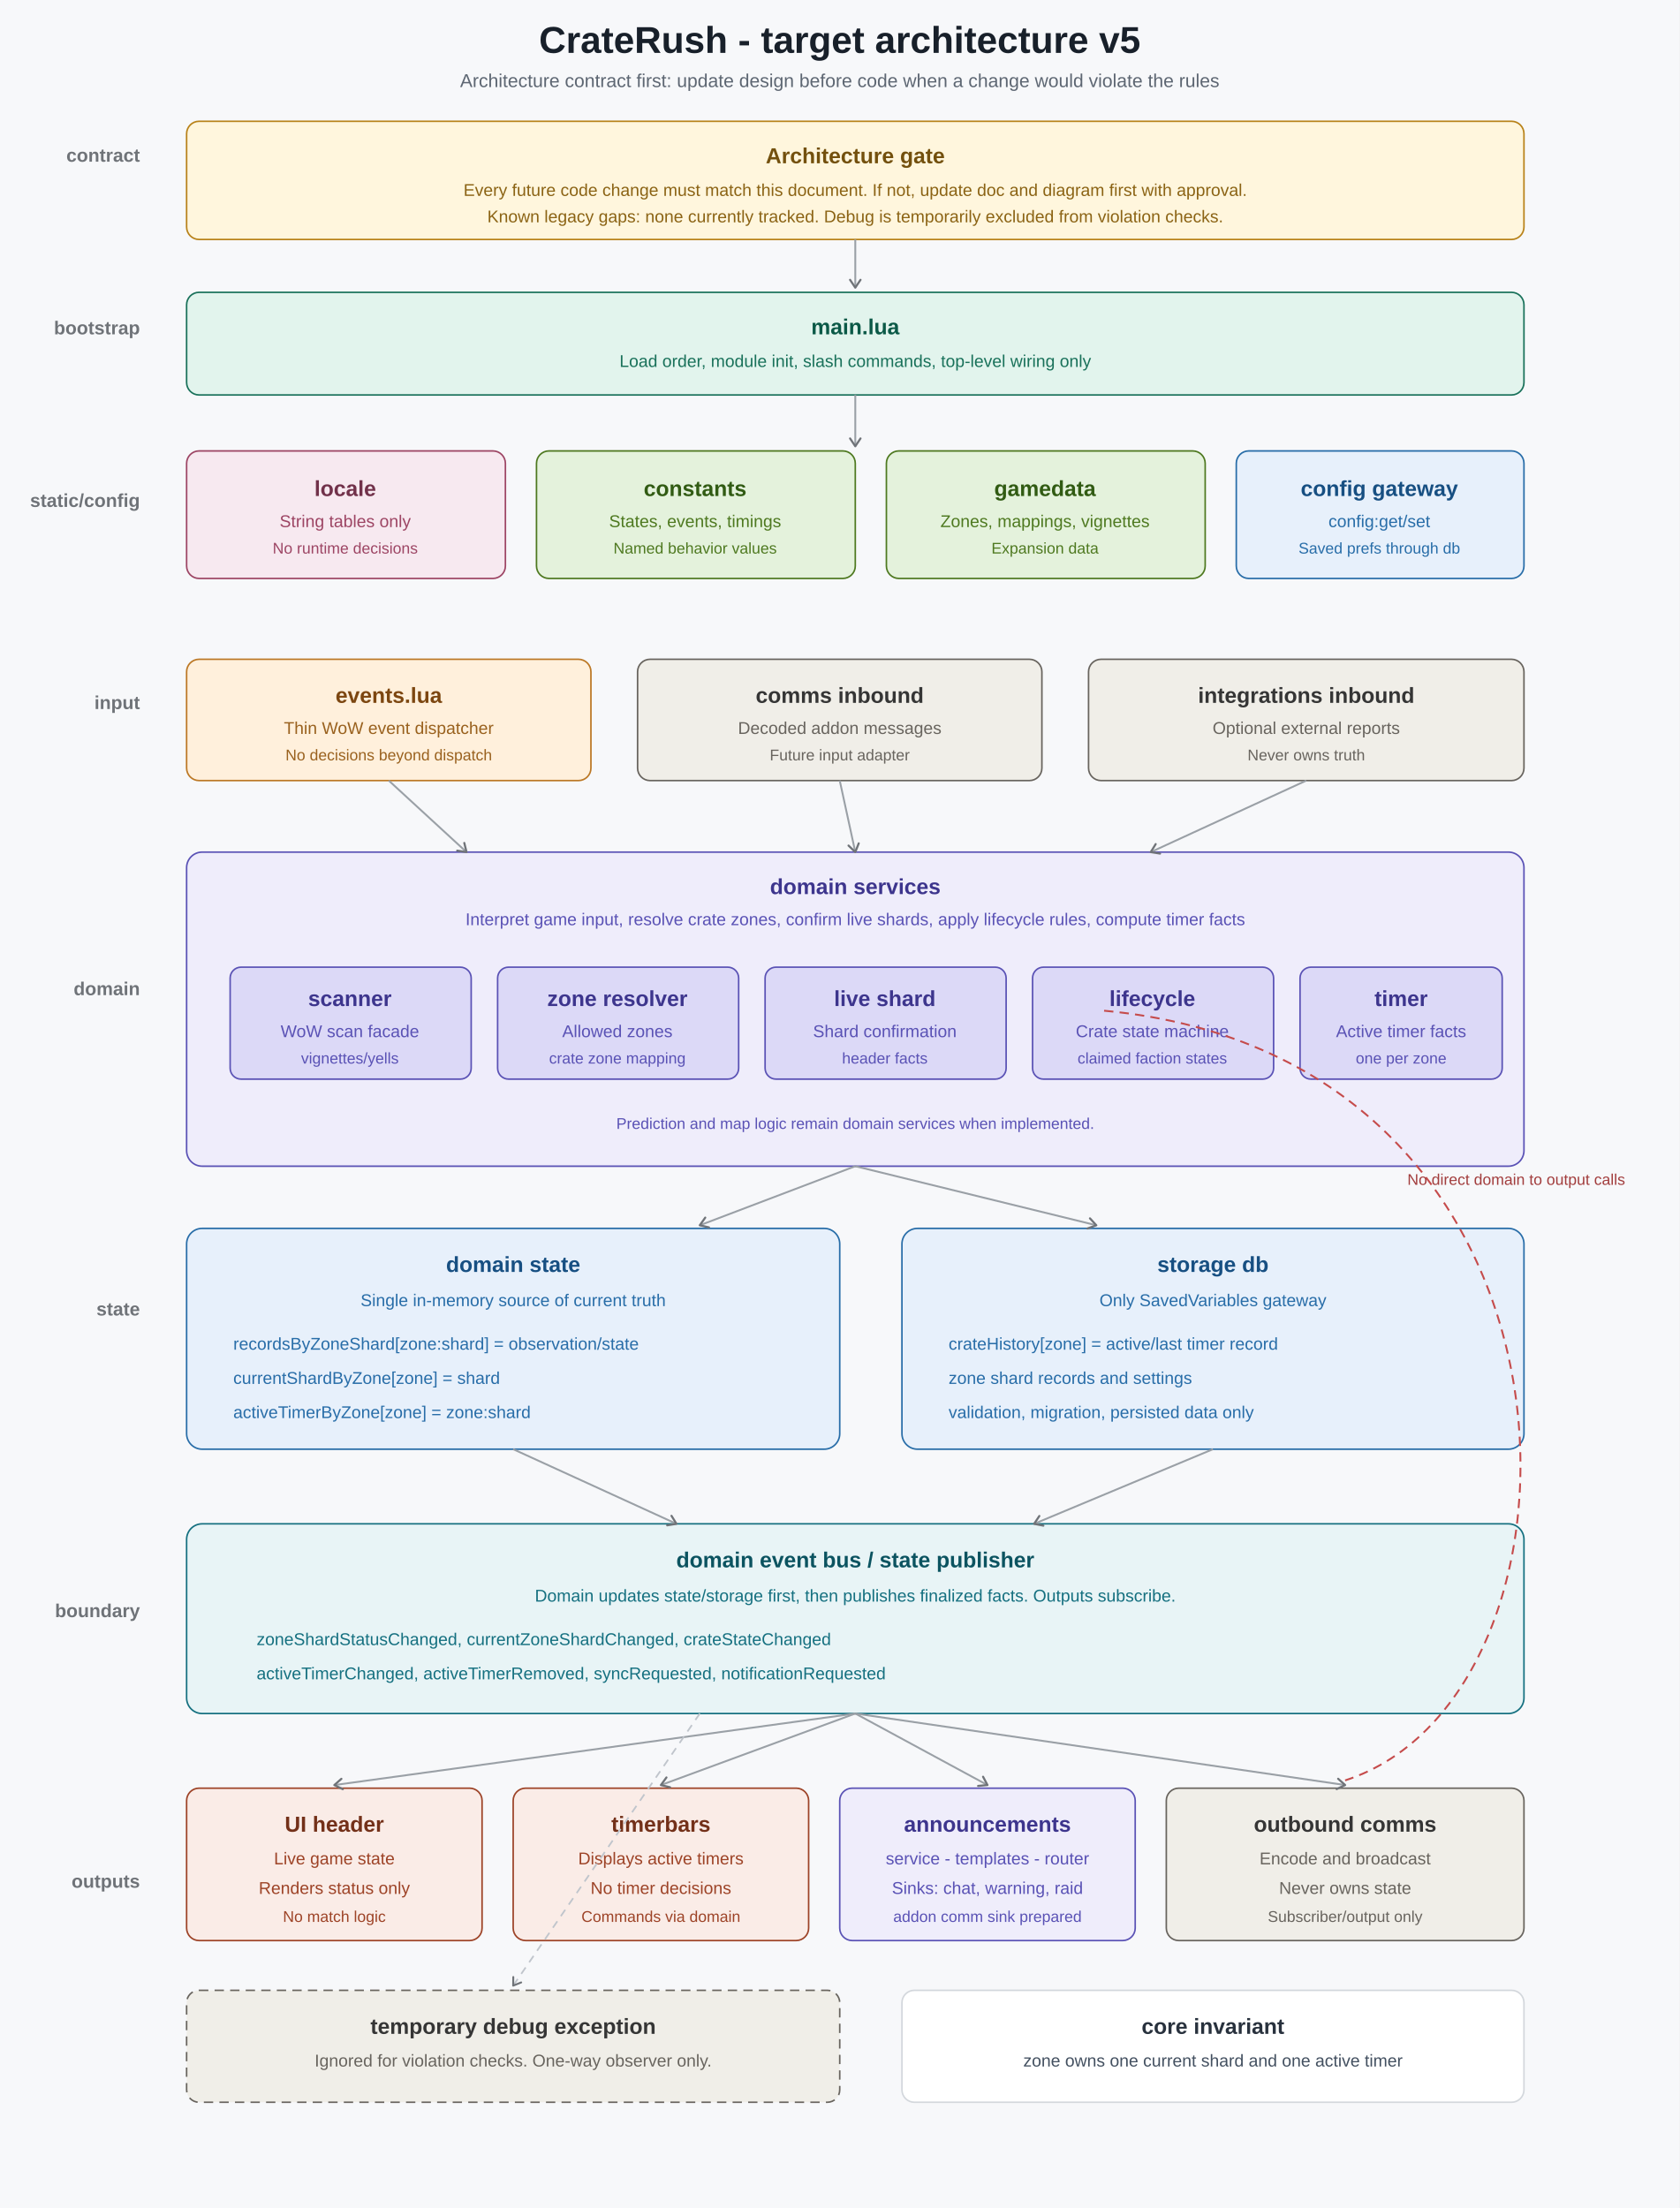
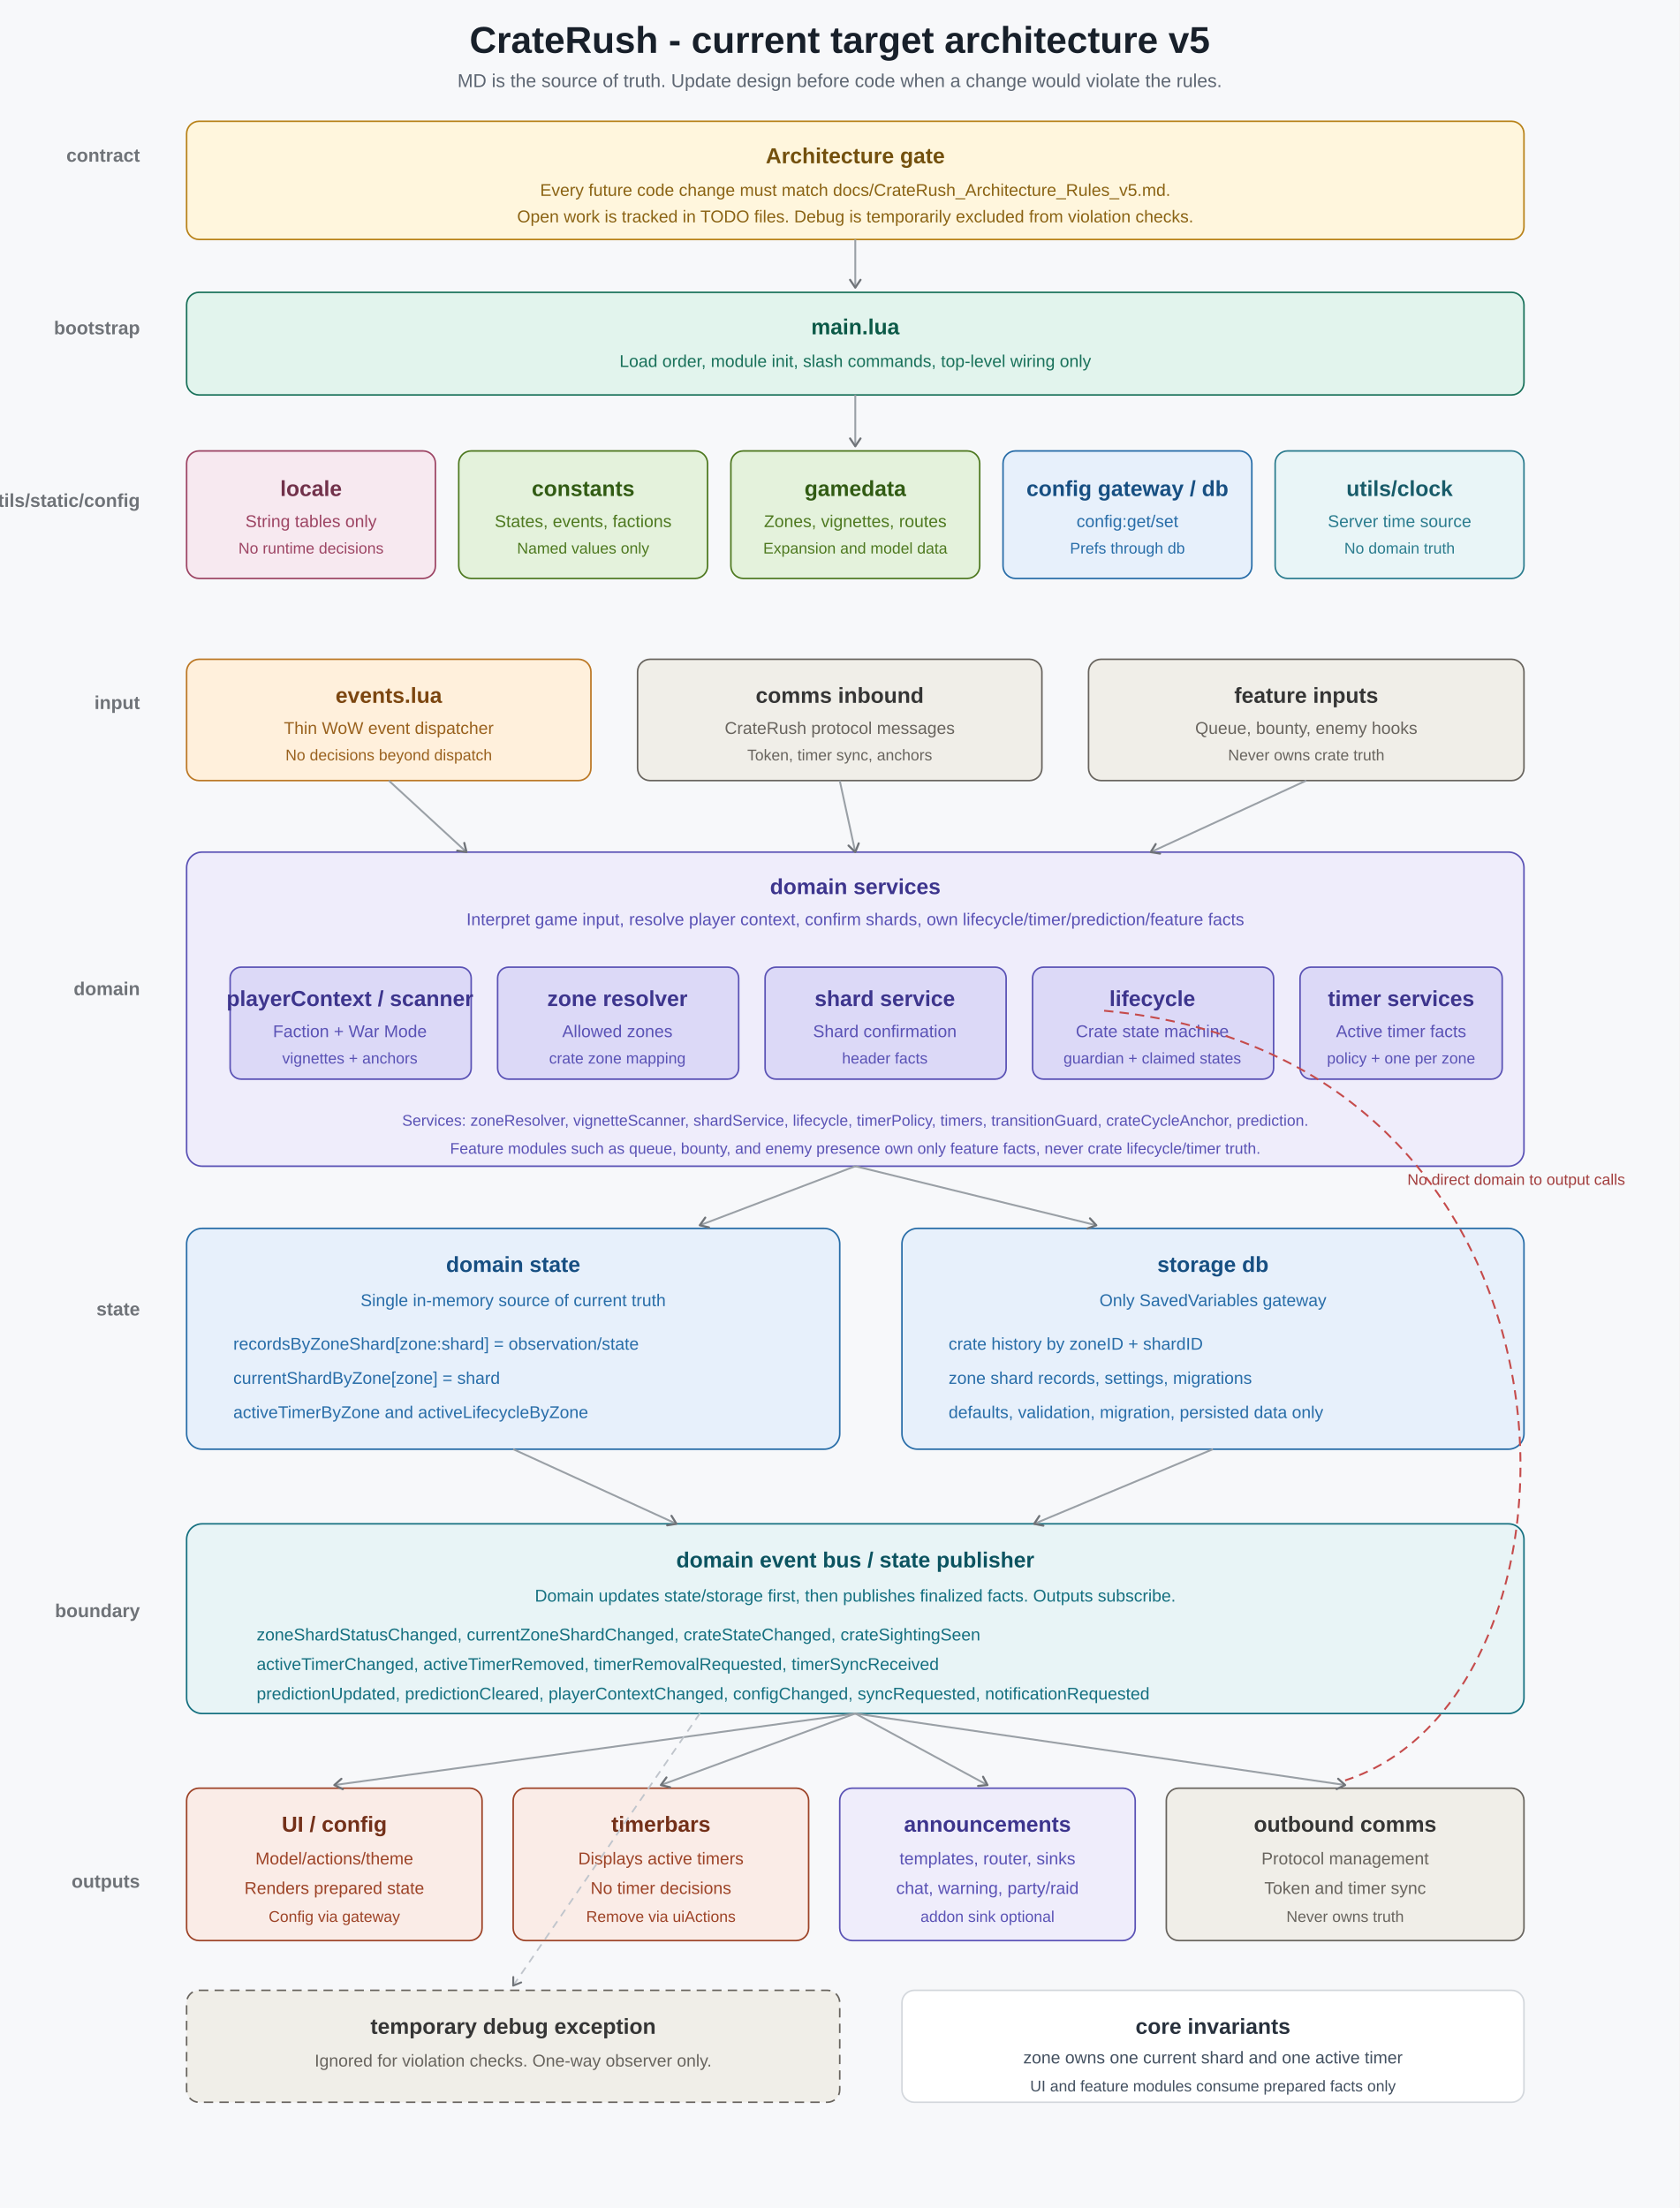
<svg xmlns="http://www.w3.org/2000/svg" width="100%" viewBox="0 0 1080 1420" font-family="Segoe UI, Arial, sans-serif">
  <defs>
    <marker id="arrow" viewBox="0 0 10 10" refX="8" refY="5" markerWidth="7" markerHeight="7" orient="auto-start-reverse">
      <path d="M2 1 L8 5 L2 9" fill="none" stroke="#6f7378" stroke-width="1.6" stroke-linecap="round" stroke-linejoin="round" />
    </marker>
    <style>
      .title { font-size: 24px; font-weight: 650; fill: #18202a; }
      .subtitle { font-size: 12px; fill: #5d6672; }
      .layer { font-size: 12px; fill: #6f7378; font-weight: 650; }
      .boxTitle { font-size: 14px; font-weight: 650; }
      .boxText { font-size: 11px; }
      .small { font-size: 10px; }
      .noteTitle { font-size: 13px; font-weight: 650; fill: #28313d; }
      .note { font-size: 11px; fill: #435060; }
      .arrow { stroke: #9aa0a6; stroke-width: 1.2; fill: none; marker-end: url(#arrow); }
      .softArrow { stroke: #c0c5cc; stroke-width: 1.1; fill: none; marker-end: url(#arrow); stroke-dasharray: 5 4; }
      .blocked { stroke: #c54b4b; stroke-width: 1.2; fill: none; stroke-dasharray: 6 4; }
    </style>
  </defs>
  <rect x="0" y="0" width="1080" height="1420" fill="#f7f8fa" />
-   <text x="540" y="34" text-anchor="middle" class="title">CrateRush - target architecture v5</text>
-   <text x="540" y="56" text-anchor="middle" class="subtitle">Architecture contract first: update design before code when a change would violate the rules</text>
+   <text x="540" y="34" text-anchor="middle" class="title">CrateRush - current target architecture v5</text>
+   <text x="540" y="56" text-anchor="middle" class="subtitle">MD is the source of truth. Update design before code when a change would violate the rules.</text>
  <text x="90" y="104" text-anchor="end" class="layer">contract</text>
  <rect x="120" y="78" width="860" height="76" rx="8" fill="#fff6dd" stroke="#b88219" stroke-width="1" />
  <text x="550" y="105" text-anchor="middle" class="boxTitle" fill="#73500d">Architecture gate</text>
-   <text x="550" y="126" text-anchor="middle" class="boxText" fill="#8b6314">Every future code change must match this document. If not, update doc and diagram first with approval.</text>
-   <text x="550" y="143" text-anchor="middle" class="boxText" fill="#8b6314">Known legacy gaps: none currently tracked. Debug is temporarily excluded from violation checks.</text>
+   <text x="550" y="126" text-anchor="middle" class="boxText" fill="#8b6314">Every future code change must match docs/CrateRush_Architecture_Rules_v5.md.</text>
+   <text x="550" y="143" text-anchor="middle" class="boxText" fill="#8b6314">Open work is tracked in TODO files. Debug is temporarily excluded from violation checks.</text>
  <text x="90" y="215" text-anchor="end" class="layer">bootstrap</text>
  <rect x="120" y="188" width="860" height="66" rx="8" fill="#e2f4ed" stroke="#19715a" stroke-width="1" />
  <text x="550" y="215" text-anchor="middle" class="boxTitle" fill="#0b5947">main.lua</text>
  <text x="550" y="236" text-anchor="middle" class="boxText" fill="#19715a">Load order, module init, slash commands, top-level wiring only</text>
-   <text x="90" y="326" text-anchor="end" class="layer">static/config</text>
-   <rect x="120" y="290" width="205" height="82" rx="8" fill="#f7e9f0" stroke="#9d4564" />
-   <text x="222" y="319" text-anchor="middle" class="boxTitle" fill="#71314a">locale</text>
-   <text x="222" y="339" text-anchor="middle" class="boxText" fill="#9d4564">String tables only</text>
-   <text x="222" y="356" text-anchor="middle" class="small" fill="#9d4564">No runtime decisions</text>
-   <rect x="345" y="290" width="205" height="82" rx="8" fill="#e4f2dc" stroke="#4e7920" />
-   <text x="447" y="319" text-anchor="middle" class="boxTitle" fill="#315b13">constants</text>
-   <text x="447" y="339" text-anchor="middle" class="boxText" fill="#4e7920">States, events, timings</text>
-   <text x="447" y="356" text-anchor="middle" class="small" fill="#4e7920">Named behavior values</text>
-   <rect x="570" y="290" width="205" height="82" rx="8" fill="#e4f2dc" stroke="#4e7920" />
-   <text x="672" y="319" text-anchor="middle" class="boxTitle" fill="#315b13">gamedata</text>
-   <text x="672" y="339" text-anchor="middle" class="boxText" fill="#4e7920">Zones, mappings, vignettes</text>
-   <text x="672" y="356" text-anchor="middle" class="small" fill="#4e7920">Expansion data</text>
-   <rect x="795" y="290" width="185" height="82" rx="8" fill="#e7f0fb" stroke="#286da8" />
-   <text x="887" y="319" text-anchor="middle" class="boxTitle" fill="#174f82">config gateway</text>
-   <text x="887" y="339" text-anchor="middle" class="boxText" fill="#286da8">config:get/set</text>
-   <text x="887" y="356" text-anchor="middle" class="small" fill="#286da8">Saved prefs through db</text>
+   <text x="90" y="326" text-anchor="end" class="layer">utils/static/config</text>
+   <rect x="120" y="290" width="160" height="82" rx="8" fill="#f7e9f0" stroke="#9d4564" />
+   <text x="200" y="319" text-anchor="middle" class="boxTitle" fill="#71314a">locale</text>
+   <text x="200" y="339" text-anchor="middle" class="boxText" fill="#9d4564">String tables only</text>
+   <text x="200" y="356" text-anchor="middle" class="small" fill="#9d4564">No runtime decisions</text>
+   <rect x="295" y="290" width="160" height="82" rx="8" fill="#e4f2dc" stroke="#4e7920" />
+   <text x="375" y="319" text-anchor="middle" class="boxTitle" fill="#315b13">constants</text>
+   <text x="375" y="339" text-anchor="middle" class="boxText" fill="#4e7920">States, events, factions</text>
+   <text x="375" y="356" text-anchor="middle" class="small" fill="#4e7920">Named values only</text>
+   <rect x="470" y="290" width="160" height="82" rx="8" fill="#e4f2dc" stroke="#4e7920" />
+   <text x="550" y="319" text-anchor="middle" class="boxTitle" fill="#315b13">gamedata</text>
+   <text x="550" y="339" text-anchor="middle" class="boxText" fill="#4e7920">Zones, vignettes, routes</text>
+   <text x="550" y="356" text-anchor="middle" class="small" fill="#4e7920">Expansion and model data</text>
+   <rect x="645" y="290" width="160" height="82" rx="8" fill="#e7f0fb" stroke="#286da8" />
+   <text x="725" y="319" text-anchor="middle" class="boxTitle" fill="#174f82">config gateway / db</text>
+   <text x="725" y="339" text-anchor="middle" class="boxText" fill="#286da8">config:get/set</text>
+   <text x="725" y="356" text-anchor="middle" class="small" fill="#286da8">Prefs through db</text>
+   <rect x="820" y="290" width="160" height="82" rx="8" fill="#e9f5f7" stroke="#2b7c8e" />
+   <text x="900" y="319" text-anchor="middle" class="boxTitle" fill="#185b69">utils/clock</text>
+   <text x="900" y="339" text-anchor="middle" class="boxText" fill="#2b7c8e">Server time source</text>
+   <text x="900" y="356" text-anchor="middle" class="small" fill="#2b7c8e">No domain truth</text>
  <text x="90" y="456" text-anchor="end" class="layer">input</text>
  <rect x="120" y="424" width="260" height="78" rx="8" fill="#fff0dc" stroke="#bc7825" />
  <text x="250" y="452" text-anchor="middle" class="boxTitle" fill="#7c4610">events.lua</text>
  <text x="250" y="472" text-anchor="middle" class="boxText" fill="#99611e">Thin WoW event dispatcher</text>
  <text x="250" y="489" text-anchor="middle" class="small" fill="#99611e">No decisions beyond dispatch</text>
  <rect x="410" y="424" width="260" height="78" rx="8" fill="#f0eee8" stroke="#68645e" />
  <text x="540" y="452" text-anchor="middle" class="boxTitle" fill="#353535">comms inbound</text>
-   <text x="540" y="472" text-anchor="middle" class="boxText" fill="#68645e">Decoded addon messages</text>
-   <text x="540" y="489" text-anchor="middle" class="small" fill="#68645e">Future input adapter</text>
+   <text x="540" y="472" text-anchor="middle" class="boxText" fill="#68645e">CrateRush protocol messages</text>
+   <text x="540" y="489" text-anchor="middle" class="small" fill="#68645e">Token, timer sync, anchors</text>
  <rect x="700" y="424" width="280" height="78" rx="8" fill="#f0eee8" stroke="#68645e" />
-   <text x="840" y="452" text-anchor="middle" class="boxTitle" fill="#353535">integrations inbound</text>
-   <text x="840" y="472" text-anchor="middle" class="boxText" fill="#68645e">Optional external reports</text>
-   <text x="840" y="489" text-anchor="middle" class="small" fill="#68645e">Never owns truth</text>
+   <text x="840" y="452" text-anchor="middle" class="boxTitle" fill="#353535">feature inputs</text>
+   <text x="840" y="472" text-anchor="middle" class="boxText" fill="#68645e">Queue, bounty, enemy hooks</text>
+   <text x="840" y="489" text-anchor="middle" class="small" fill="#68645e">Never owns crate truth</text>
  <text x="90" y="640" text-anchor="end" class="layer">domain</text>
  <rect x="120" y="548" width="860" height="202" rx="10" fill="#efedfb" stroke="#5a52b5" />
  <text x="550" y="575" text-anchor="middle" class="boxTitle" fill="#3d358d">domain services</text>
-   <text x="550" y="595" text-anchor="middle" class="boxText" fill="#5a52b5">Interpret game input, resolve crate zones, confirm live shards, apply lifecycle rules, compute timer facts</text>
+   <text x="550" y="595" text-anchor="middle" class="boxText" fill="#5a52b5">Interpret game input, resolve player context, confirm shards, own lifecycle/timer/prediction/feature facts</text>
  <rect x="148" y="622" width="155" height="72" rx="7" fill="#dcd9f7" stroke="#5a52b5" />
-   <text x="225" y="647" text-anchor="middle" class="boxTitle" fill="#3d358d">scanner</text>
-   <text x="225" y="667" text-anchor="middle" class="boxText" fill="#5a52b5">WoW scan facade</text>
-   <text x="225" y="684" text-anchor="middle" class="small" fill="#5a52b5">vignettes/yells</text>
+   <text x="225" y="647" text-anchor="middle" class="boxTitle" fill="#3d358d">playerContext / scanner</text>
+   <text x="225" y="667" text-anchor="middle" class="boxText" fill="#5a52b5">Faction + War Mode</text>
+   <text x="225" y="684" text-anchor="middle" class="small" fill="#5a52b5">vignettes + anchors</text>
  <rect x="320" y="622" width="155" height="72" rx="7" fill="#dcd9f7" stroke="#5a52b5" />
  <text x="397" y="647" text-anchor="middle" class="boxTitle" fill="#3d358d">zone resolver</text>
  <text x="397" y="667" text-anchor="middle" class="boxText" fill="#5a52b5">Allowed zones</text>
  <text x="397" y="684" text-anchor="middle" class="small" fill="#5a52b5">crate zone mapping</text>
  <rect x="492" y="622" width="155" height="72" rx="7" fill="#dcd9f7" stroke="#5a52b5" />
-   <text x="569" y="647" text-anchor="middle" class="boxTitle" fill="#3d358d">live shard</text>
+   <text x="569" y="647" text-anchor="middle" class="boxTitle" fill="#3d358d">shard service</text>
  <text x="569" y="667" text-anchor="middle" class="boxText" fill="#5a52b5">Shard confirmation</text>
  <text x="569" y="684" text-anchor="middle" class="small" fill="#5a52b5">header facts</text>
  <rect x="664" y="622" width="155" height="72" rx="7" fill="#dcd9f7" stroke="#5a52b5" />
  <text x="741" y="647" text-anchor="middle" class="boxTitle" fill="#3d358d">lifecycle</text>
  <text x="741" y="667" text-anchor="middle" class="boxText" fill="#5a52b5">Crate state machine</text>
-   <text x="741" y="684" text-anchor="middle" class="small" fill="#5a52b5">claimed faction states</text>
+   <text x="741" y="684" text-anchor="middle" class="small" fill="#5a52b5">guardian + claimed states</text>
  <rect x="836" y="622" width="130" height="72" rx="7" fill="#dcd9f7" stroke="#5a52b5" />
-   <text x="901" y="647" text-anchor="middle" class="boxTitle" fill="#3d358d">timer</text>
+   <text x="901" y="647" text-anchor="middle" class="boxTitle" fill="#3d358d">timer services</text>
  <text x="901" y="667" text-anchor="middle" class="boxText" fill="#5a52b5">Active timer facts</text>
-   <text x="901" y="684" text-anchor="middle" class="small" fill="#5a52b5">one per zone</text>
-   <text x="550" y="726" text-anchor="middle" class="small" fill="#5a52b5">Prediction and map logic remain domain services when implemented.</text>
+   <text x="901" y="684" text-anchor="middle" class="small" fill="#5a52b5">policy + one per zone</text>
+   <text x="550" y="724" text-anchor="middle" class="small" fill="#5a52b5">Services: zoneResolver, vignetteScanner, shardService, lifecycle, timerPolicy, timers, transitionGuard, crateCycleAnchor, prediction.</text>
+   <text x="550" y="742" text-anchor="middle" class="small" fill="#5a52b5">Feature modules such as queue, bounty, and enemy presence own only feature facts, never crate lifecycle/timer truth.</text>
  <text x="90" y="846" text-anchor="end" class="layer">state</text>
  <rect x="120" y="790" width="420" height="142" rx="10" fill="#e7f0fb" stroke="#286da8" />
  <text x="330" y="818" text-anchor="middle" class="boxTitle" fill="#174f82">domain state</text>
  <text x="330" y="840" text-anchor="middle" class="boxText" fill="#286da8">Single in-memory source of current truth</text>
  <text x="150" y="868" class="boxText" fill="#286da8">recordsByZoneShard[zone:shard] = observation/state</text>
  <text x="150" y="890" class="boxText" fill="#286da8">currentShardByZone[zone] = shard</text>
-   <text x="150" y="912" class="boxText" fill="#286da8">activeTimerByZone[zone] = zone:shard</text>
+   <text x="150" y="912" class="boxText" fill="#286da8">activeTimerByZone and activeLifecycleByZone</text>
  <rect x="580" y="790" width="400" height="142" rx="10" fill="#e7f0fb" stroke="#286da8" />
  <text x="780" y="818" text-anchor="middle" class="boxTitle" fill="#174f82">storage db</text>
  <text x="780" y="840" text-anchor="middle" class="boxText" fill="#286da8">Only SavedVariables gateway</text>
-   <text x="610" y="868" class="boxText" fill="#286da8">crateHistory[zone] = active/last timer record</text>
-   <text x="610" y="890" class="boxText" fill="#286da8">zone shard records and settings</text>
-   <text x="610" y="912" class="boxText" fill="#286da8">validation, migration, persisted data only</text>
+   <text x="610" y="868" class="boxText" fill="#286da8">crate history by zoneID + shardID</text>
+   <text x="610" y="890" class="boxText" fill="#286da8">zone shard records, settings, migrations</text>
+   <text x="610" y="912" class="boxText" fill="#286da8">defaults, validation, migration, persisted data only</text>
  <text x="90" y="1040" text-anchor="end" class="layer">boundary</text>
  <rect x="120" y="980" width="860" height="122" rx="10" fill="#e8f4f6" stroke="#157080" />
  <text x="550" y="1008" text-anchor="middle" class="boxTitle" fill="#0b5360">domain event bus / state publisher</text>
  <text x="550" y="1030" text-anchor="middle" class="boxText" fill="#157080">Domain updates state/storage first, then publishes finalized facts. Outputs subscribe.</text>
-   <text x="165" y="1058" class="boxText" fill="#157080">zoneShardStatusChanged, currentZoneShardChanged, crateStateChanged</text>
-   <text x="165" y="1080" class="boxText" fill="#157080">activeTimerChanged, activeTimerRemoved, syncRequested, notificationRequested</text>
+   <text x="165" y="1055" class="boxText" fill="#157080">zoneShardStatusChanged, currentZoneShardChanged, crateStateChanged, crateSightingSeen</text>
+   <text x="165" y="1074" class="boxText" fill="#157080">activeTimerChanged, activeTimerRemoved, timerRemovalRequested, timerSyncReceived</text>
+   <text x="165" y="1093" class="boxText" fill="#157080">predictionUpdated, predictionCleared, playerContextChanged, configChanged, syncRequested, notificationRequested</text>
  <text x="90" y="1214" text-anchor="end" class="layer">outputs</text>
  <rect x="120" y="1150" width="190" height="98" rx="8" fill="#faece7" stroke="#9d4327" />
-   <text x="215" y="1178" text-anchor="middle" class="boxTitle" fill="#733019">UI header</text>
-   <text x="215" y="1199" text-anchor="middle" class="boxText" fill="#9d4327">Live game state</text>
-   <text x="215" y="1218" text-anchor="middle" class="boxText" fill="#9d4327">Renders status only</text>
-   <text x="215" y="1236" text-anchor="middle" class="small" fill="#9d4327">No match logic</text>
+   <text x="215" y="1178" text-anchor="middle" class="boxTitle" fill="#733019">UI / config</text>
+   <text x="215" y="1199" text-anchor="middle" class="boxText" fill="#9d4327">Model/actions/theme</text>
+   <text x="215" y="1218" text-anchor="middle" class="boxText" fill="#9d4327">Renders prepared state</text>
+   <text x="215" y="1236" text-anchor="middle" class="small" fill="#9d4327">Config via gateway</text>
  <rect x="330" y="1150" width="190" height="98" rx="8" fill="#faece7" stroke="#9d4327" />
  <text x="425" y="1178" text-anchor="middle" class="boxTitle" fill="#733019">timerbars</text>
  <text x="425" y="1199" text-anchor="middle" class="boxText" fill="#9d4327">Displays active timers</text>
  <text x="425" y="1218" text-anchor="middle" class="boxText" fill="#9d4327">No timer decisions</text>
-   <text x="425" y="1236" text-anchor="middle" class="small" fill="#9d4327">Commands via domain</text>
+   <text x="425" y="1236" text-anchor="middle" class="small" fill="#9d4327">Remove via uiActions</text>
  <rect x="540" y="1150" width="190" height="98" rx="8" fill="#efedfb" stroke="#5a52b5" />
  <text x="635" y="1178" text-anchor="middle" class="boxTitle" fill="#3d358d">announcements</text>
-   <text x="635" y="1199" text-anchor="middle" class="boxText" fill="#5a52b5">service - templates - router</text>
-   <text x="635" y="1218" text-anchor="middle" class="boxText" fill="#5a52b5">Sinks: chat, warning, raid</text>
-   <text x="635" y="1236" text-anchor="middle" class="small" fill="#5a52b5">addon comm sink prepared</text>
+   <text x="635" y="1199" text-anchor="middle" class="boxText" fill="#5a52b5">templates, router, sinks</text>
+   <text x="635" y="1218" text-anchor="middle" class="boxText" fill="#5a52b5">chat, warning, party/raid</text>
+   <text x="635" y="1236" text-anchor="middle" class="small" fill="#5a52b5">addon sink optional</text>
  <rect x="750" y="1150" width="230" height="98" rx="8" fill="#f0eee8" stroke="#68645e" />
  <text x="865" y="1178" text-anchor="middle" class="boxTitle" fill="#353535">outbound comms</text>
-   <text x="865" y="1199" text-anchor="middle" class="boxText" fill="#68645e">Encode and broadcast</text>
-   <text x="865" y="1218" text-anchor="middle" class="boxText" fill="#68645e">Never owns state</text>
-   <text x="865" y="1236" text-anchor="middle" class="small" fill="#68645e">Subscriber/output only</text>
+   <text x="865" y="1199" text-anchor="middle" class="boxText" fill="#68645e">Protocol management</text>
+   <text x="865" y="1218" text-anchor="middle" class="boxText" fill="#68645e">Token and timer sync</text>
+   <text x="865" y="1236" text-anchor="middle" class="small" fill="#68645e">Never owns truth</text>
  <rect x="120" y="1280" width="420" height="72" rx="8" fill="#f0eee8" stroke="#68645e" stroke-dasharray="6 4" />
  <text x="330" y="1308" text-anchor="middle" class="boxTitle" fill="#353535">temporary debug exception</text>
  <text x="330" y="1329" text-anchor="middle" class="boxText" fill="#68645e">Ignored for violation checks. One-way observer only.</text>
  <rect x="580" y="1280" width="400" height="72" rx="8" fill="#ffffff" stroke="#d3d7dc" />
-   <text x="780" y="1308" text-anchor="middle" class="boxTitle" fill="#28313d">core invariant</text>
-   <text x="780" y="1329" text-anchor="middle" class="boxText" fill="#435060">zone owns one current shard and one active timer</text>
+   <text x="780" y="1308" text-anchor="middle" class="boxTitle" fill="#28313d">core invariants</text>
+   <text x="780" y="1327" text-anchor="middle" class="boxText" fill="#435060">zone owns one current shard and one active timer</text>
+   <text x="780" y="1345" text-anchor="middle" class="small" fill="#435060">UI and feature modules consume prepared facts only</text>
  <path class="arrow" d="M550 154 L550 185" />
  <path class="arrow" d="M550 254 L550 287" />
  <path class="arrow" d="M250 502 L300 548" />
  <path class="arrow" d="M540 502 L550 548" />
  <path class="arrow" d="M840 502 L740 548" />
  <path class="arrow" d="M550 750 L450 788" />
  <path class="arrow" d="M550 750 L705 788" />
  <path class="arrow" d="M330 932 L435 980" />
  <path class="arrow" d="M780 932 L665 980" />
  <path class="arrow" d="M550 1102 L215 1148" />
  <path class="arrow" d="M550 1102 L425 1148" />
  <path class="arrow" d="M550 1102 L635 1148" />
  <path class="arrow" d="M550 1102 L865 1148" />
  <path class="softArrow" d="M450 1102 L330 1277" />
  <path class="blocked" d="M710 650 C1035 680 1035 1090 865 1145" />
  <text x="905" y="762" class="small" fill="#a23d3d">No direct domain to output calls</text>
</svg>
